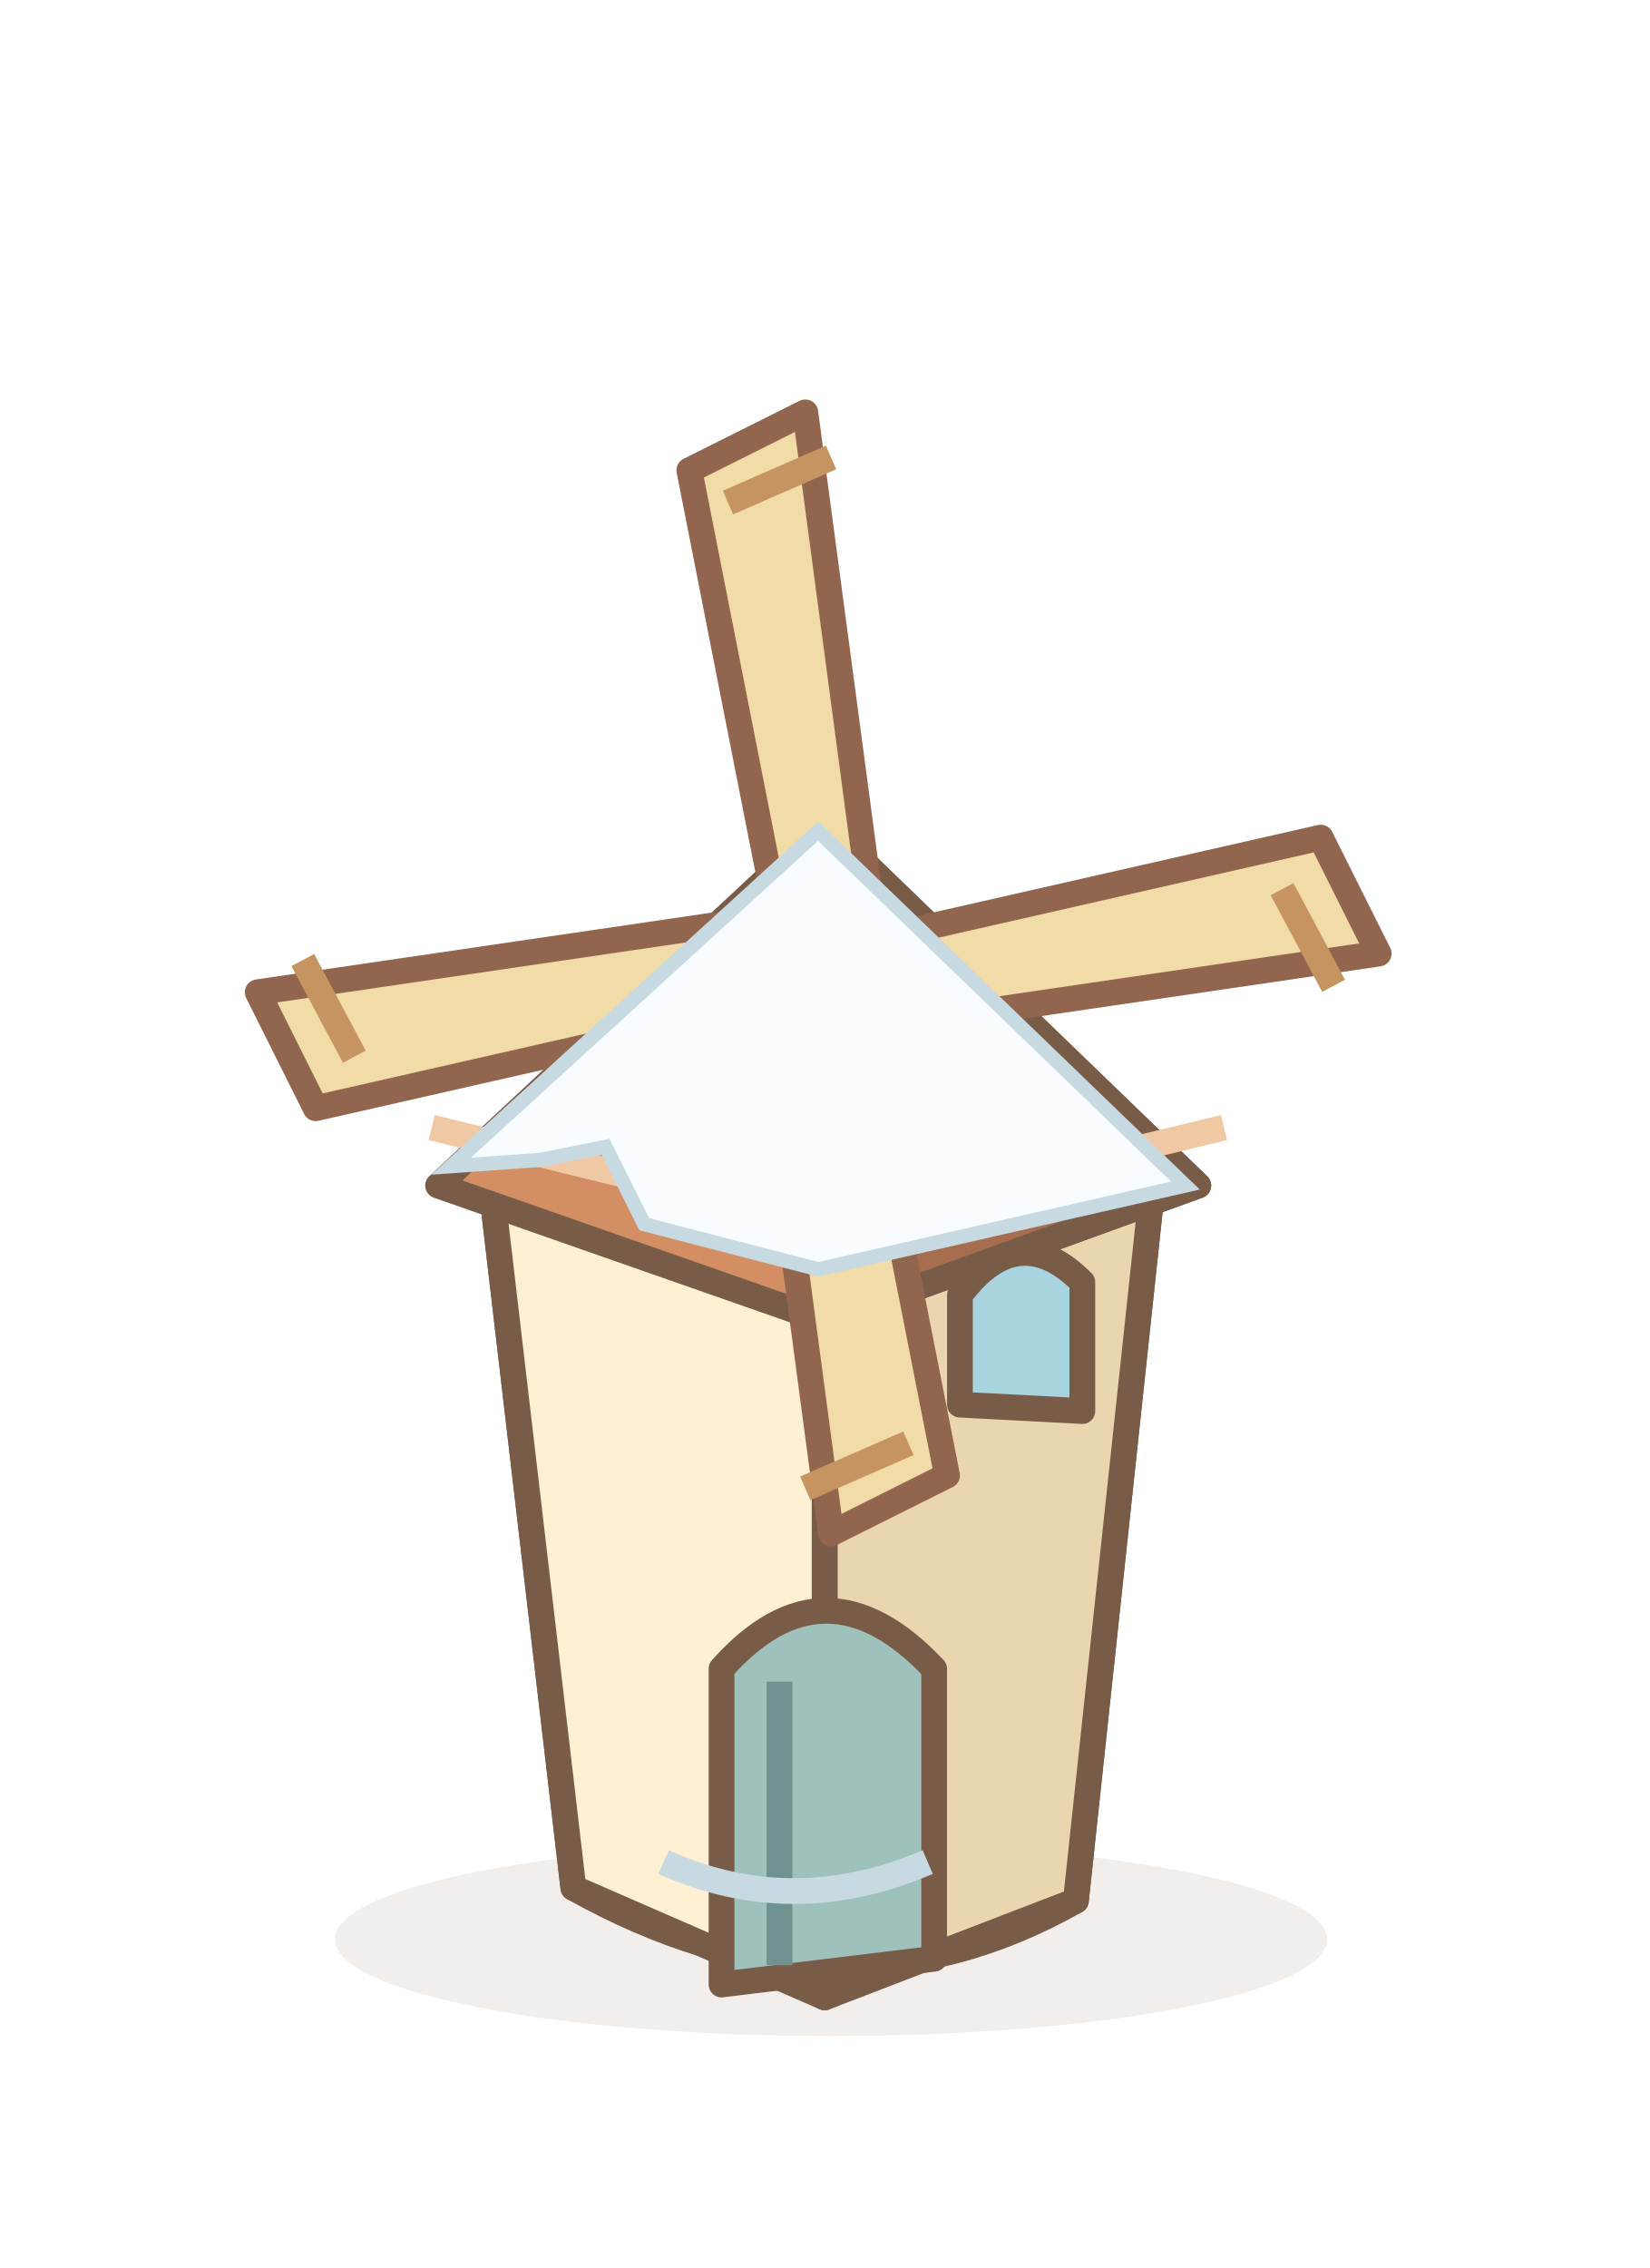
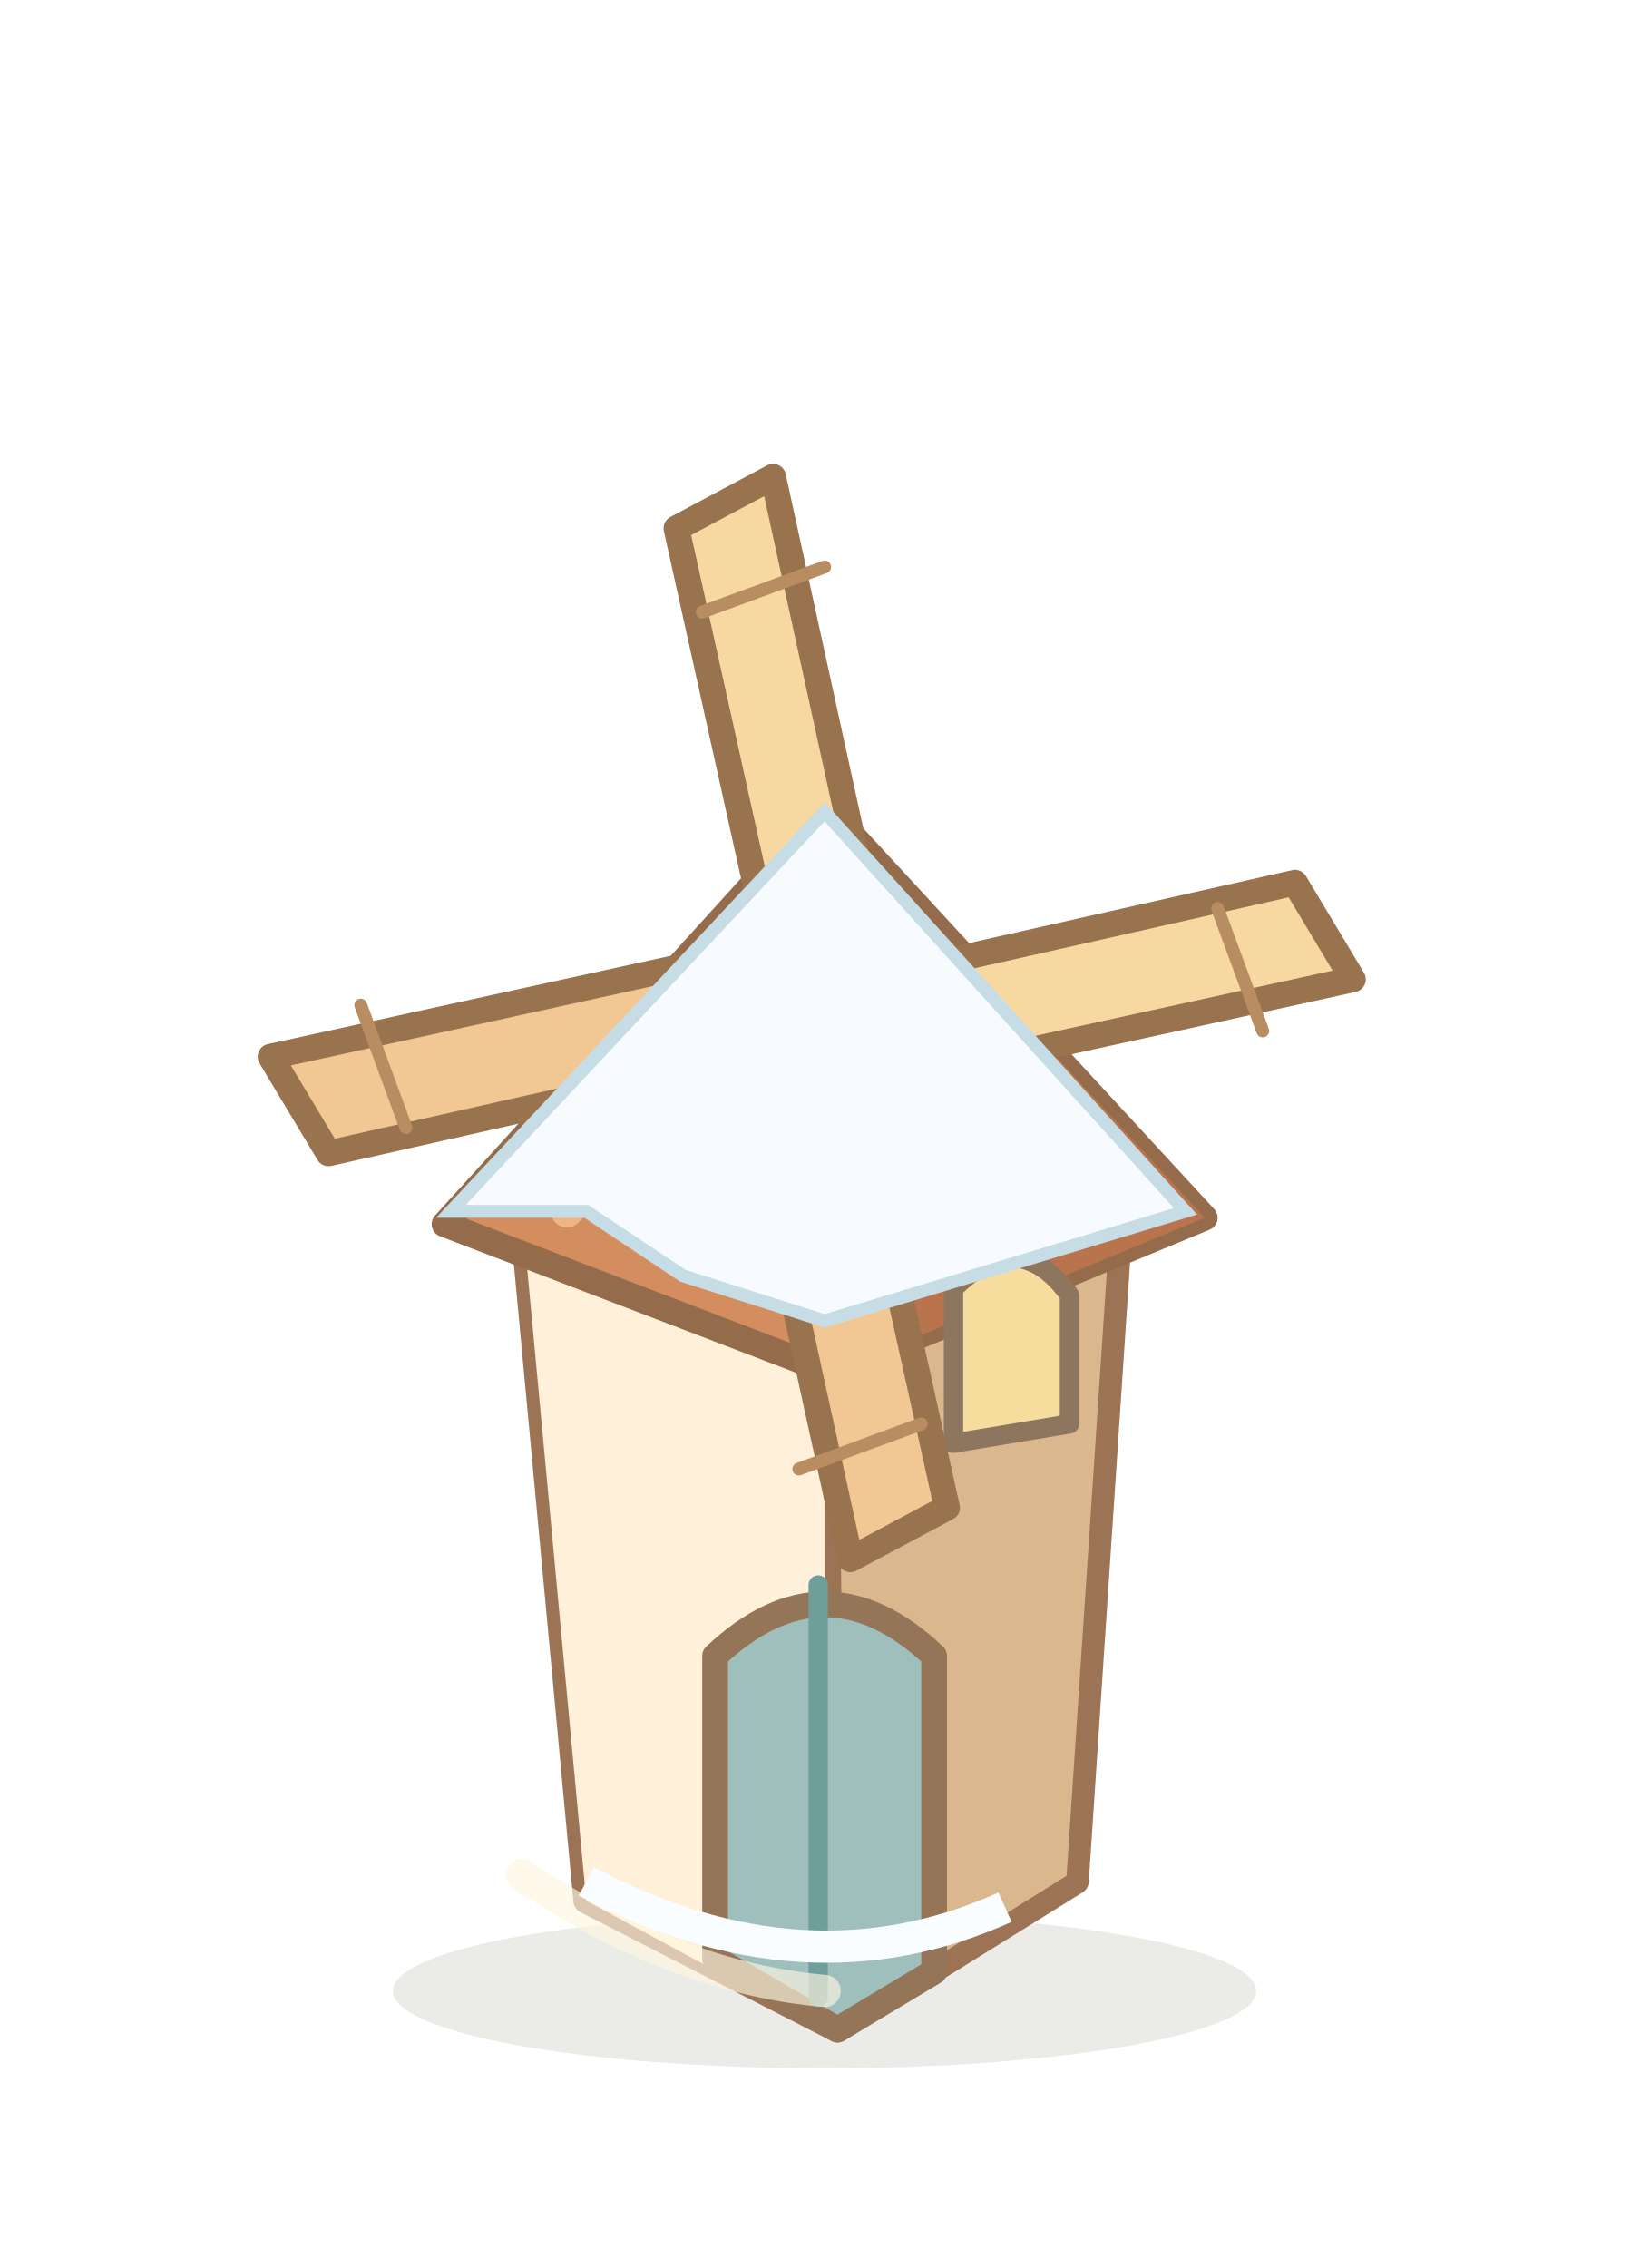
<svg xmlns="http://www.w3.org/2000/svg" width="256" height="352" viewBox="0 0 256 352">
-   <g stroke="#795c47" stroke-width="4" stroke-linejoin="round">
-     <ellipse cx="129" cy="301" rx="77" ry="15" fill="#998670" opacity=".14" stroke="none" />
-     <path d="M76 182 128 163 179 183 167 295q-37 21-78-2Z" fill="#f4e5c4" />
-     <path d="M128 163 179 183 167 295 128 310Z" fill="#ead6ae" />
-     <path d="M76 182 128 163 128 310 89 293Z" fill="#fff0d3" />
-     <path d="M68 184 128 128 186 184 128 205Z" fill="#d38f63" />
-     <path d="M128 128 186 184 128 205Z" fill="#a66e4e" />
-     <path d="M112 308v-49q16-18 33 0v45Z" fill="#9fc1bb" />
-     <path d="M121 261v44" fill="none" stroke="#6f918f" />
-     <path d="M149 218v-17q9-12 19-2v20Z" fill="#a8d4df" />
-     <path d="M67 175 128 190 190 175" fill="none" stroke="#f0c9a4" />
+   <defs>
+     <linearGradient id="wall" x1="0" x2="1" y1="0" y2="1">
+       <stop stop-color="#fff1d9" />
+       <stop offset="1" stop-color="#ecc7a0" />
+     </linearGradient>
+     <linearGradient id="roof" x1="0" y1="0" x2="0.9" y2="1">
+       <stop stop-color="#ffd7a5" />
+       <stop offset="1" stop-color="#b67d55" />
+     </linearGradient>
+     <linearGradient id="blue" x1="0" y1="0" x2="0" y2="1">
+       <stop stop-color="#defaff" />
+       <stop offset="1" stop-color="#71b7d3" />
+     </linearGradient>
+   </defs>
+   <g stroke-linejoin="round" stroke-linecap="round">
+     <ellipse cx="128" cy="309" rx="67" ry="12" fill="#6b7455" opacity=".14" />
+     <path d="M81 188 128 166 174 187 167 292 130 315 91 295Z" fill="url(#wall)" stroke="#9c7455" stroke-width="4" />
+     <path d="M128 166 174 187 167 292 130 315Z" fill="#dbb78e" stroke="#9c7455" stroke-width="3" />
+     <path d="M81 188 128 166v149l-37-20Z" fill="#fff0d9" />
+     <path d="M69 190 128 125 187 189 129 213Z" fill="#d48d5e" stroke="#956c4b" stroke-width="4" />
+     <path d="M128 125 187 189 129 213Z" fill="#b9744d" />
+     <path d="M88 188 128 144 169 185" fill="none" stroke="#f0b582" stroke-width="5" />
+     <path d="M111 304v-47q17-16 34 0v49l-15 9Z" fill="#9fbfbc" stroke="#947558" stroke-width="4" />
+     <path d="M127 246v64" stroke="#6e9f9b" stroke-width="3" />
+     <path d="M148 224v-24q10-10 18 1v20Z" fill="#f6dd9d" stroke="#8e755e" stroke-width="3" />
+     <g transform="translate(126 158)" stroke="#98734e" stroke-width="4">
+       <path d="M-7-13 -21-76 -6-84 10-11Z" fill="#f8d8a1" />
+       <path d="M13-7 75-21 84-6 11 10Z" fill="#f8d8a1" />
+       <path d="M7 13 21 76 6 84 -10 11Z" fill="#f1c894" />
+       <path d="M-13 7 -75 21 -84 6 -11-10Z" fill="#f1c894" />
+       <path d="M-17-63 2-70M63-17 70 2M17 63-2 70M-63 17-70-2" fill="none" stroke="#b88d62" stroke-width="2" />
+       <circle r="13" fill="#b67c50" />
+       <circle r="5" fill="#f9e5bd" stroke="none" />
+     </g>
+     <path d="M81 291q24 16 47 18" fill="none" stroke="#fff6e1" stroke-width="5" opacity=".65" />
  </g>
-   <g transform="translate(127 151)" stroke="#92664e" stroke-width="4" stroke-linejoin="round">
-     <path d="M-7-12 -20-78 -2-87 8-12Z" fill="#f1dba7" />
-     <path d="M12-6 78-21 87-3 12 8Z" fill="#f1dba7" />
-     <path d="M7 12 20 78 2 87 -8 12Z" fill="#f1dba7" />
-     <path d="M-12 6 -78 21 -87 3 -12-8Z" fill="#f1dba7" />
-     <path d="M-14-73 2-80M72-13 80 2M14 73-2 80M-72 13-80-2" fill="none" stroke="#c69461" />
-     <circle cx="0" cy="0" r="14" fill="#bf875b" />
-     <circle cx="0" cy="0" r="5" fill="#f4d49d" stroke="none" />
-   </g>
-   <g fill="#f8fcff" stroke="#c7d9e1" stroke-width="2.2">
-     <path d="M70 181 127 129 184 184 127 197 100 190 94 178 84 180Z" />
-     <path d="M103 289q20 9 41 0" fill="none" stroke-width="4" />
+   <g fill="#f7fbff" stroke="#c7dde6" stroke-width="2">
+     <path d="M70 188 128 126 184 188 128 205 106 198 91 188Z" />
+     <path d="M91 292q34 18 65 4" fill="none" stroke="#f9fdff" stroke-width="5" />
+     <path d="M-9-1" fill="none" />
  </g>
</svg>
